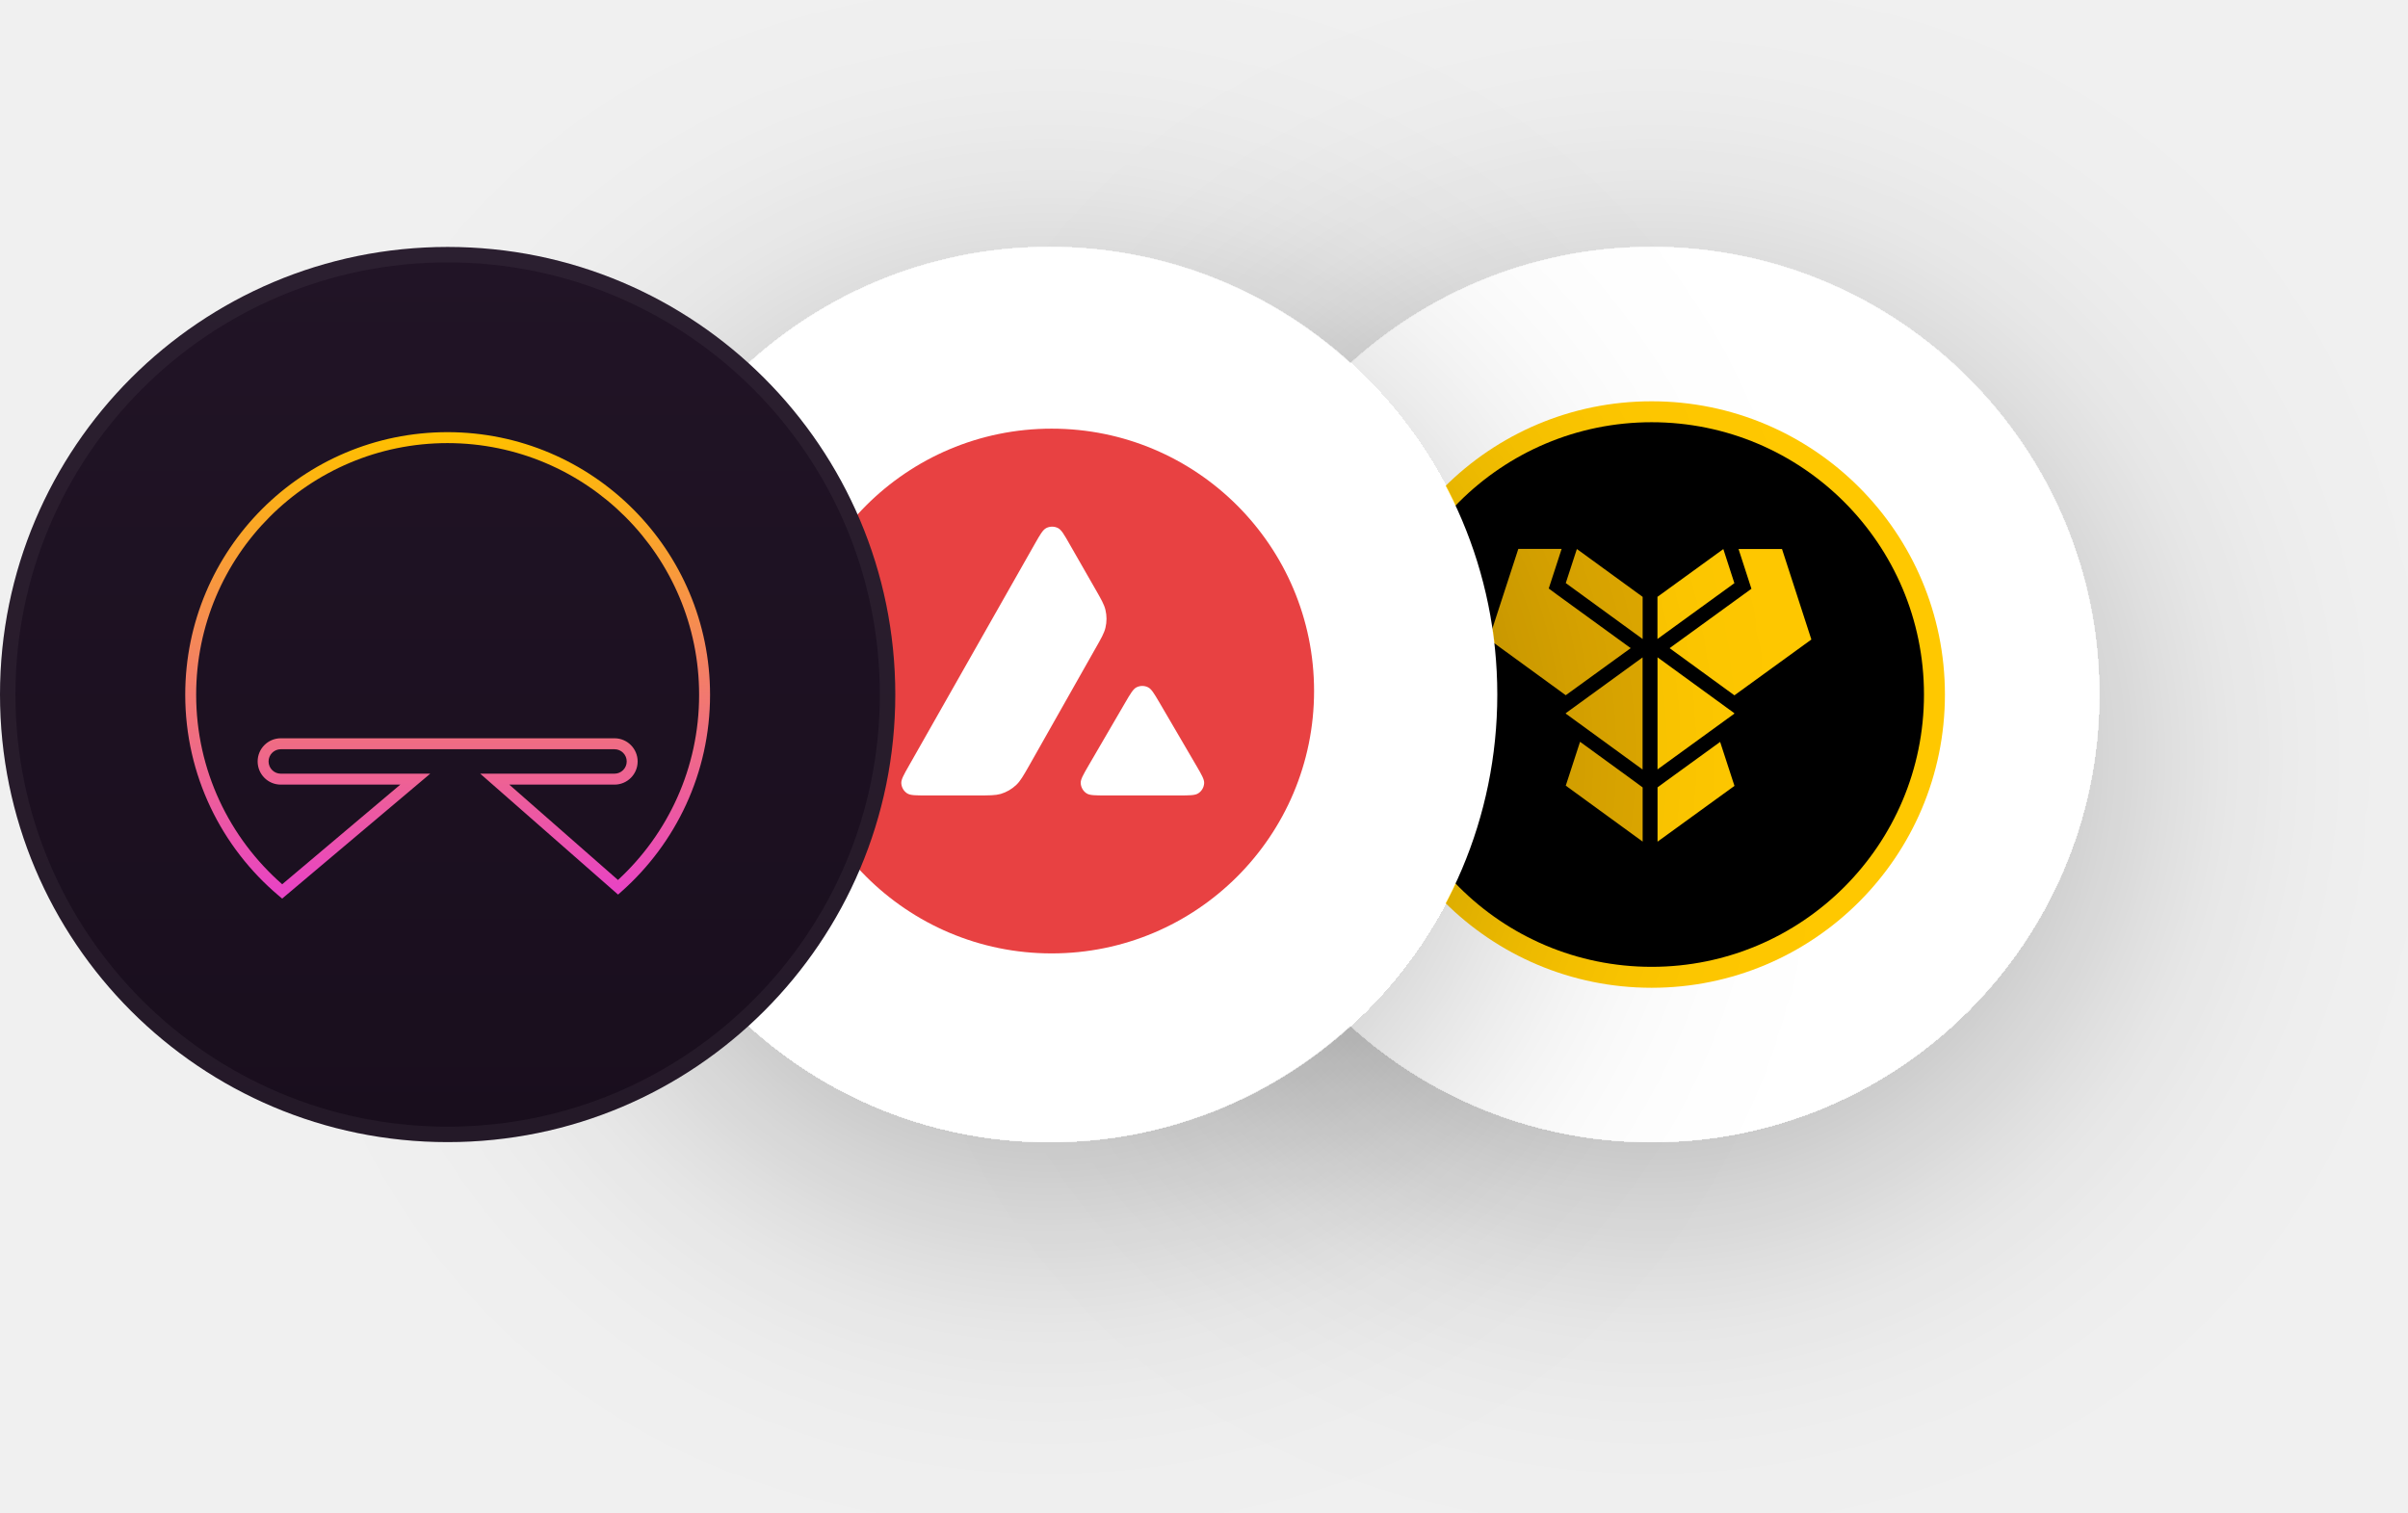
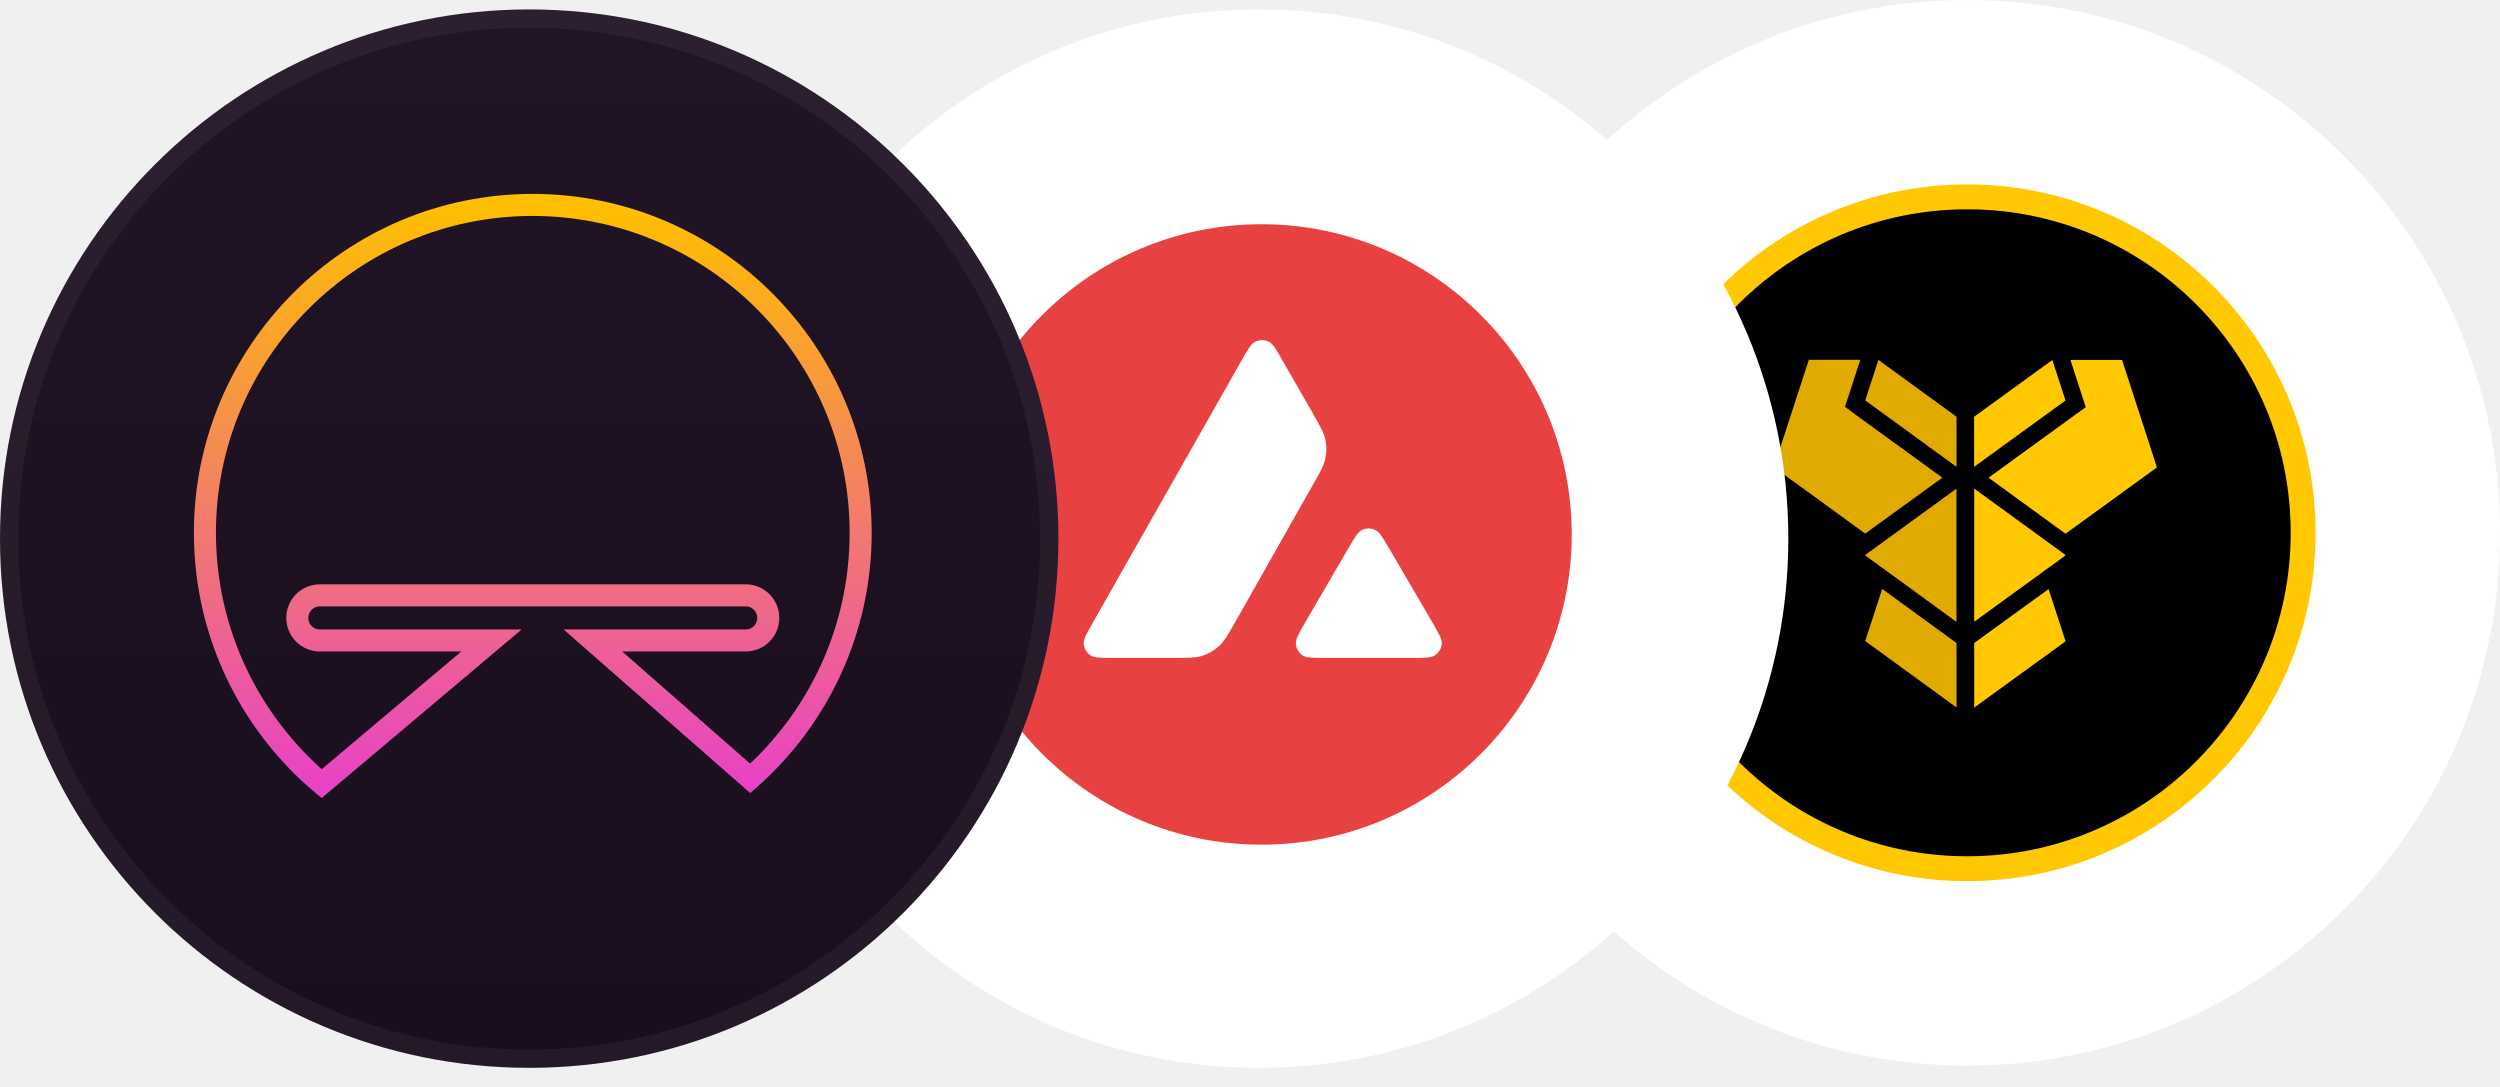
- <svg xmlns="http://www.w3.org/2000/svg" width="156" height="98" viewBox="0 0 156 98" fill="none">
-   <g filter="url(#filter0_d_5507_11905)">
-     <circle cx="107" cy="45" r="29" fill="white" />
-     <circle cx="107" cy="45" r="28.5" stroke="white" stroke-opacity="0.05" />
-     <path d="M107 64C117.493 64 126 55.493 126 45C126 34.507 117.493 26 107 26C96.507 26 88 34.507 88 45C88 55.493 96.507 64 107 64Z" fill="#FFC800" />
-     <path d="M107 62.643C116.744 62.643 124.643 54.744 124.643 45C124.643 35.256 116.744 27.357 107 27.357C97.256 27.357 89.357 35.256 89.357 45C89.357 54.744 97.256 62.643 107 62.643Z" fill="black" />
-     <path d="M115.446 35.574H112.63L113.254 37.499L113.465 38.148L112.912 38.548L108.163 41.995L112.362 45.052L117.348 41.435L115.446 35.574Z" fill="#FFC800" />
-     <path d="M100.884 38.538L100.333 38.13L100.545 37.482L101.169 35.564H98.363L96.455 41.42L101.435 45.045L105.643 41.994L100.884 38.538Z" fill="#E1AA00" />
-     <path d="M106.417 38.672L102.156 35.571L101.437 37.779L106.417 41.404V38.673V38.672Z" fill="#E1AA00" />
-     <path d="M111.644 35.575L107.377 38.67V41.401L112.36 37.785L111.644 35.575Z" fill="#FFC800" />
-     <path d="M101.986 45.81L101.444 46.203L101.433 46.234L106.413 49.859V42.594L101.986 45.81Z" fill="#E1AA00" />
-     <path d="M112.348 46.203L111.805 45.808L107.381 42.589V49.851L112.358 46.239L112.348 46.203Z" fill="#FFC800" />
-     <path d="M106.416 51.018L105.865 50.611L102.362 48.062L101.437 50.904L106.417 54.529V51.011L106.416 51.018Z" fill="#E1AA00" />
-     <path d="M111.437 48.07L107.925 50.617L107.382 51.015V54.533L112.366 50.919L111.437 48.07Z" fill="#FFC800" />
+ <svg xmlns="http://www.w3.org/2000/svg" width="122" height="53" viewBox="0 0 122 53" fill="none">
+   <circle cx="96" cy="26" r="26" fill="white" />
+   <circle cx="96" cy="26" r="25.552" stroke="white" stroke-opacity="0.05" stroke-width="0.897" />
+   <path d="M96 43C105.389 43 113 35.389 113 26C113 16.611 105.389 9 96 9C86.611 9 79 16.611 79 26C79 35.389 86.611 43 96 43Z" fill="#FFC800" />
+   <path d="M96 41.786C104.719 41.786 111.786 34.718 111.786 26C111.786 17.282 104.719 10.214 96 10.214C87.282 10.214 80.215 17.282 80.215 26C80.215 34.718 87.282 41.786 96 41.786Z" fill="black" />
+   <path d="M103.557 17.566H101.037L101.596 19.289L101.784 19.869L101.29 20.227L97.04 23.312L100.797 26.046L105.258 22.81L103.557 17.566Z" fill="#FFC800" />
+   <path d="M90.528 20.218L90.035 19.853L90.224 19.273L90.783 17.557H88.272L86.564 22.797L91.021 26.04L94.785 23.31L90.528 20.218Z" fill="#E1AA00" />
+   <path d="M95.479 20.338L91.666 17.563L91.022 19.539L95.479 22.782V20.339V20.338Z" fill="#E1AA00" />
+   <path d="M100.155 17.567L96.337 20.337V22.78L100.796 19.545L100.155 17.567Z" fill="#FFC800" />
+   <path d="M91.514 26.725L91.028 27.076L91.019 27.104L95.475 30.347V23.847L91.514 26.725Z" fill="#E1AA00" />
+   <path d="M100.785 27.076L100.3 26.723L96.341 23.842V30.34L100.794 27.109L100.785 27.076Z" fill="#FFC800" />
+   <path d="M95.478 31.384L94.985 31.02L91.851 28.739L91.022 31.282L95.479 34.526V31.378L95.478 31.384Z" fill="#E1AA00" />
+   <path d="M99.97 28.747L96.827 31.026L96.342 31.382V34.529L100.801 31.296L99.97 28.747Z" fill="#FFC800" />
+   <circle cx="61.445" cy="26.285" r="25.825" fill="white" />
+   <circle cx="61.445" cy="26.285" r="25.38" stroke="white" stroke-opacity="0.05" stroke-width="0.891" />
+   <g clip-path="url(#clip0_6745_73756)">
+     <path d="M70.888 16.116H52.194V33.107H70.888V16.116Z" fill="white" />
+     <path fill-rule="evenodd" clip-rule="evenodd" d="M76.7 26.081C76.7 34.442 69.922 41.22 61.562 41.22C53.201 41.22 46.423 34.442 46.423 26.081C46.423 17.721 53.201 10.943 61.562 10.943C69.922 10.943 76.7 17.721 76.7 26.081ZM57.272 32.106H54.334C53.716 32.106 53.411 32.106 53.225 31.987C53.025 31.857 52.902 31.641 52.887 31.403C52.876 31.184 53.028 30.916 53.333 30.38L60.587 17.594C60.896 17.051 61.052 16.779 61.249 16.679C61.462 16.571 61.714 16.571 61.926 16.679C62.123 16.779 62.28 17.051 62.588 17.594L64.08 20.197L64.087 20.21C64.421 20.793 64.59 21.088 64.664 21.398C64.745 21.737 64.745 22.094 64.664 22.432C64.589 22.744 64.422 23.042 64.083 23.633L60.273 30.369L60.263 30.386C59.927 30.974 59.757 31.271 59.522 31.496C59.265 31.741 58.956 31.92 58.618 32.02C58.309 32.106 57.963 32.106 57.272 32.106ZM64.691 32.106H68.901C69.522 32.106 69.834 32.106 70.02 31.983C70.221 31.853 70.348 31.634 70.359 31.396C70.37 31.183 70.22 30.926 69.928 30.422C69.918 30.404 69.908 30.387 69.898 30.369L67.789 26.762L67.765 26.721C67.469 26.22 67.319 25.967 67.127 25.869C66.915 25.761 66.666 25.761 66.454 25.869C66.26 25.97 66.104 26.234 65.796 26.765L63.694 30.373L63.687 30.385C63.38 30.916 63.226 31.182 63.237 31.399C63.252 31.637 63.375 31.857 63.575 31.987C63.758 32.106 64.07 32.106 64.691 32.106Z" fill="#E84142" />
  </g>
-   <g filter="url(#filter1_d_5507_11905)">
-     <circle cx="68" cy="45" r="29" fill="white" />
-     <circle cx="68" cy="45" r="28.5" stroke="white" stroke-opacity="0.05" />
-     <g clip-path="url(#clip0_5507_11905)">
-       <path d="M78.605 33.583H57.612V52.662H78.605V33.583Z" fill="white" />
-       <path fill-rule="evenodd" clip-rule="evenodd" d="M85.131 44.773C85.131 54.162 77.52 61.773 68.131 61.773C58.742 61.773 51.131 54.162 51.131 44.773C51.131 35.384 58.742 27.773 68.131 27.773C77.52 27.773 85.131 35.384 85.131 44.773ZM63.314 51.538H60.015C59.322 51.538 58.979 51.538 58.77 51.404C58.545 51.258 58.407 51.016 58.39 50.748C58.378 50.502 58.549 50.201 58.891 49.6L67.038 35.241C67.384 34.632 67.56 34.327 67.781 34.214C68.019 34.093 68.303 34.093 68.541 34.214C68.762 34.327 68.938 34.632 69.284 35.241L70.959 38.165L70.968 38.18C71.342 38.834 71.532 39.165 71.615 39.514C71.707 39.894 71.707 40.294 71.615 40.675C71.531 41.025 71.343 41.359 70.963 42.023L66.684 49.587L66.673 49.607C66.296 50.266 66.105 50.601 65.841 50.853C65.552 51.129 65.206 51.329 64.826 51.442C64.479 51.538 64.091 51.538 63.314 51.538ZM71.646 51.538H76.373C77.07 51.538 77.421 51.538 77.63 51.4C77.856 51.254 77.998 51.008 78.01 50.74C78.022 50.502 77.855 50.213 77.527 49.647C77.515 49.627 77.504 49.608 77.492 49.588L75.124 45.537L75.097 45.491C74.765 44.928 74.597 44.644 74.381 44.534C74.143 44.413 73.863 44.413 73.625 44.534C73.408 44.647 73.233 44.944 72.886 45.541L70.526 49.592L70.518 49.606C70.173 50.202 70 50.5 70.013 50.744C70.029 51.012 70.167 51.258 70.393 51.404C70.597 51.538 70.948 51.538 71.646 51.538Z" fill="#E84142" />
-     </g>
-   </g>
-   <circle cx="29" cy="45" r="29" fill="url(#paint0_linear_5507_11905)" />
-   <circle cx="29" cy="45" r="28.5" stroke="white" stroke-opacity="0.05" />
-   <path fill-rule="evenodd" clip-rule="evenodd" d="M28.995 28.709C19.999 28.709 12.708 36.006 12.708 45.01C12.708 49.907 14.864 54.3 18.282 57.293L25.934 50.837H18.19C17.355 50.837 16.691 50.158 16.691 49.336C16.691 48.501 17.369 47.835 18.19 47.835H39.81C40.645 47.835 41.309 48.514 41.309 49.336C41.309 50.172 40.631 50.837 39.81 50.837H32.993L40.035 57.015C43.264 54.037 45.292 49.766 45.292 45.02C45.292 36.016 37.992 28.719 28.995 28.709ZM12 45.01C12 35.614 19.608 28 28.995 28H28.995C38.382 28.01 46 35.624 46 45.02C46 50.09 43.782 54.64 40.274 57.755L40.041 57.962L31.111 50.128H39.81C40.244 50.128 40.601 49.776 40.601 49.336C40.601 48.902 40.25 48.544 39.81 48.544H18.19C17.756 48.544 17.399 48.896 17.399 49.336C17.399 49.77 17.75 50.128 18.19 50.128H27.873L18.279 58.222L18.051 58.029C14.35 54.905 12 50.232 12 45.01Z" fill="url(#paint1_linear_5507_11905)" />
+   <circle cx="25.825" cy="26.285" r="25.825" fill="url(#paint0_linear_6745_73756)" />
+   <circle cx="25.825" cy="26.285" r="25.38" stroke="white" stroke-opacity="0.05" stroke-width="0.891" />
+   <path d="M42 26.008C42 30.776 39.913 35.056 36.611 37.986L28.934 31.255H36.391C36.994 31.255 37.492 30.767 37.492 30.154C37.492 29.551 37.003 29.053 36.391 29.053H15.609C15.006 29.053 14.508 29.541 14.508 30.154C14.508 30.757 14.997 31.255 15.609 31.255H23.985L15.695 38.244C12.211 35.305 10 30.91 10 25.999C10 17.162 17.16 10 25.995 10C34.83 10.01 42 17.171 42 26.008Z" stroke="url(#paint1_linear_6745_73756)" stroke-width="1.076" stroke-miterlimit="10" />
  <defs>
-     <filter id="filter0_d_5507_11905" x="58" y="0" width="98" height="98" filterUnits="userSpaceOnUse" color-interpolation-filters="sRGB">
-       <feFlood flood-opacity="0" result="BackgroundImageFix" />
-       <feColorMatrix in="SourceAlpha" type="matrix" values="0 0 0 0 0 0 0 0 0 0 0 0 0 0 0 0 0 0 127 0" result="hardAlpha" />
-       <feOffset dy="4" />
-       <feGaussianBlur stdDeviation="10" />
-       <feComposite in2="hardAlpha" operator="out" />
-       <feColorMatrix type="matrix" values="0 0 0 0 0 0 0 0 0 0 0 0 0 0 0 0 0 0 0.26 0" />
-       <feBlend mode="normal" in2="BackgroundImageFix" result="effect1_dropShadow_5507_11905" />
-       <feBlend mode="normal" in="SourceGraphic" in2="effect1_dropShadow_5507_11905" result="shape" />
-     </filter>
-     <filter id="filter1_d_5507_11905" x="19" y="0" width="98" height="98" filterUnits="userSpaceOnUse" color-interpolation-filters="sRGB">
-       <feFlood flood-opacity="0" result="BackgroundImageFix" />
-       <feColorMatrix in="SourceAlpha" type="matrix" values="0 0 0 0 0 0 0 0 0 0 0 0 0 0 0 0 0 0 127 0" result="hardAlpha" />
-       <feOffset dy="4" />
-       <feGaussianBlur stdDeviation="10" />
-       <feComposite in2="hardAlpha" operator="out" />
-       <feColorMatrix type="matrix" values="0 0 0 0 0 0 0 0 0 0 0 0 0 0 0 0 0 0 0.26 0" />
-       <feBlend mode="normal" in2="BackgroundImageFix" result="effect1_dropShadow_5507_11905" />
-       <feBlend mode="normal" in="SourceGraphic" in2="effect1_dropShadow_5507_11905" result="shape" />
-     </filter>
-     <linearGradient id="paint0_linear_5507_11905" x1="29" y1="16" x2="29" y2="74" gradientUnits="userSpaceOnUse">
+     <linearGradient id="paint0_linear_6745_73756" x1="25.825" y1="0.46" x2="25.825" y2="52.11" gradientUnits="userSpaceOnUse">
      <stop stop-color="#211426" />
      <stop offset="1" stop-color="#190E1D" />
    </linearGradient>
-     <linearGradient id="paint1_linear_5507_11905" x1="29" y1="28.354" x2="29" y2="57.759" gradientUnits="userSpaceOnUse">
+     <linearGradient id="paint1_linear_6745_73756" x1="26" y1="10" x2="26" y2="38.244" gradientUnits="userSpaceOnUse">
      <stop stop-color="#FFBF00" />
      <stop offset="1" stop-color="#E843C4" />
    </linearGradient>
-     <clipPath id="clip0_5507_11905">
-       <rect width="34" height="34" fill="white" transform="translate(51.1201 27.75)" />
+     <clipPath id="clip0_6745_73756">
+       <rect width="30.277" height="30.277" fill="white" transform="translate(46.4131 10.9232)" />
    </clipPath>
  </defs>
</svg>
